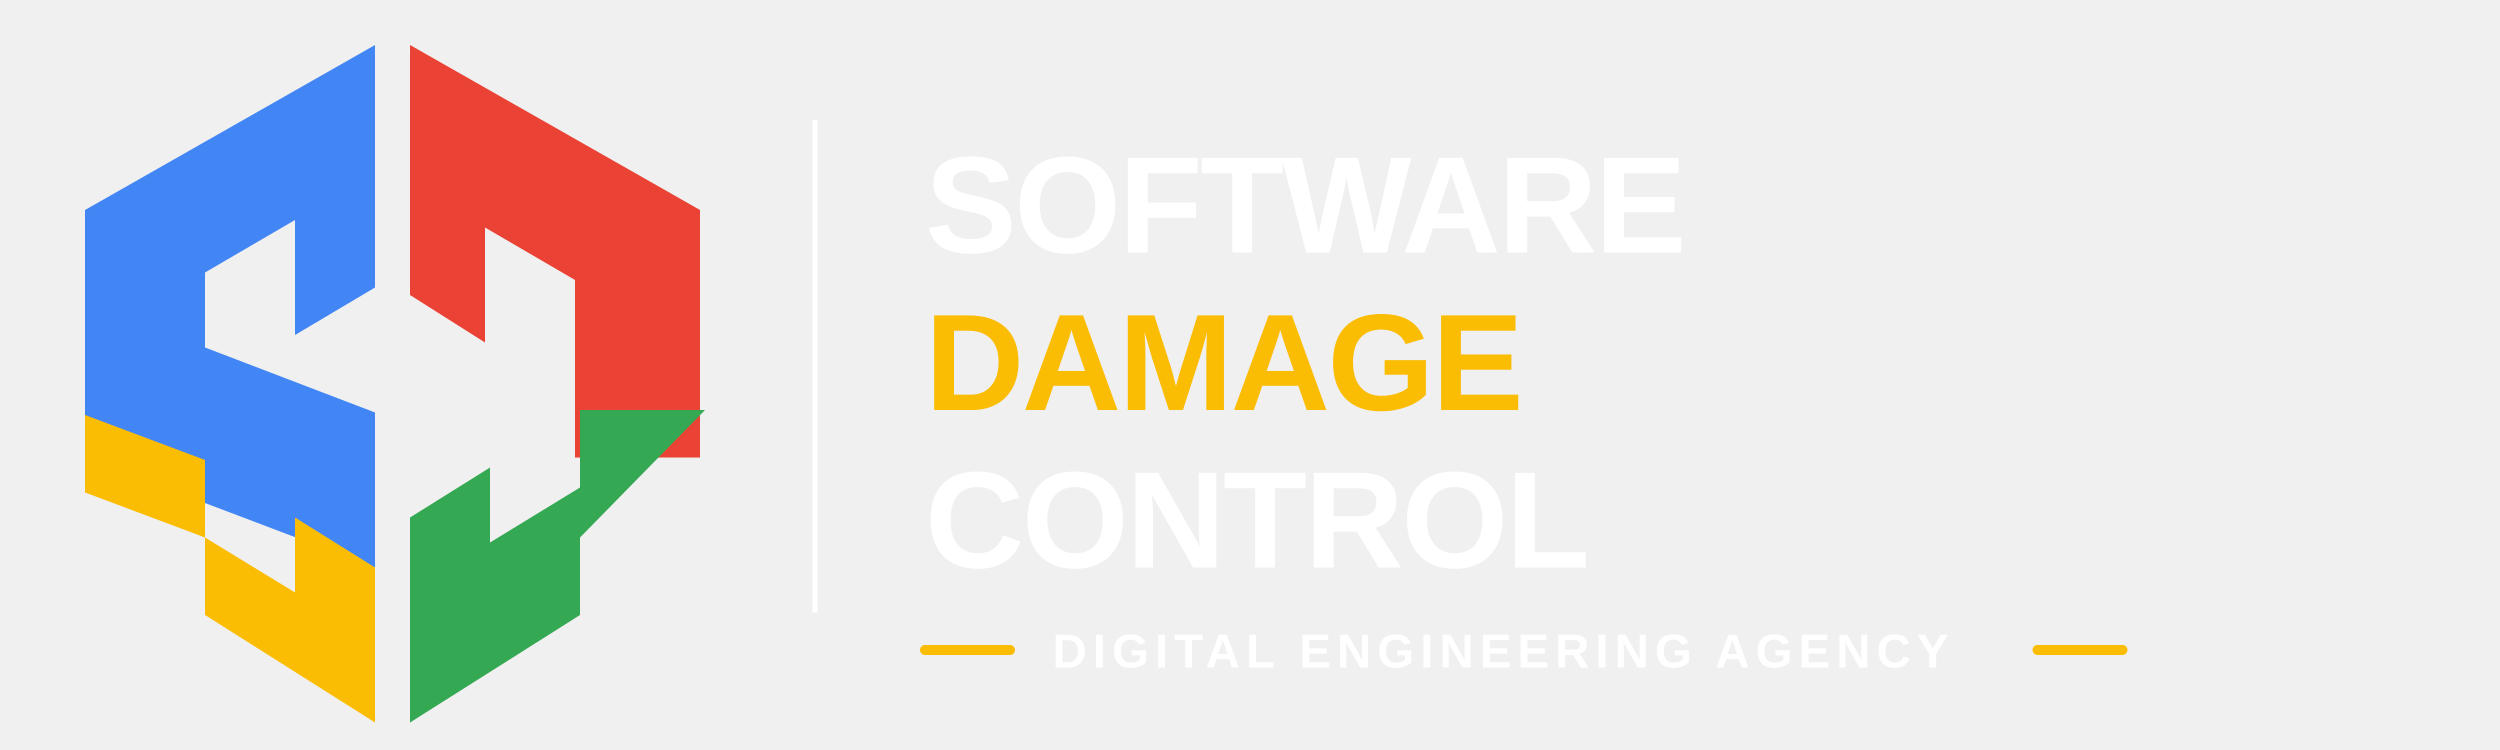
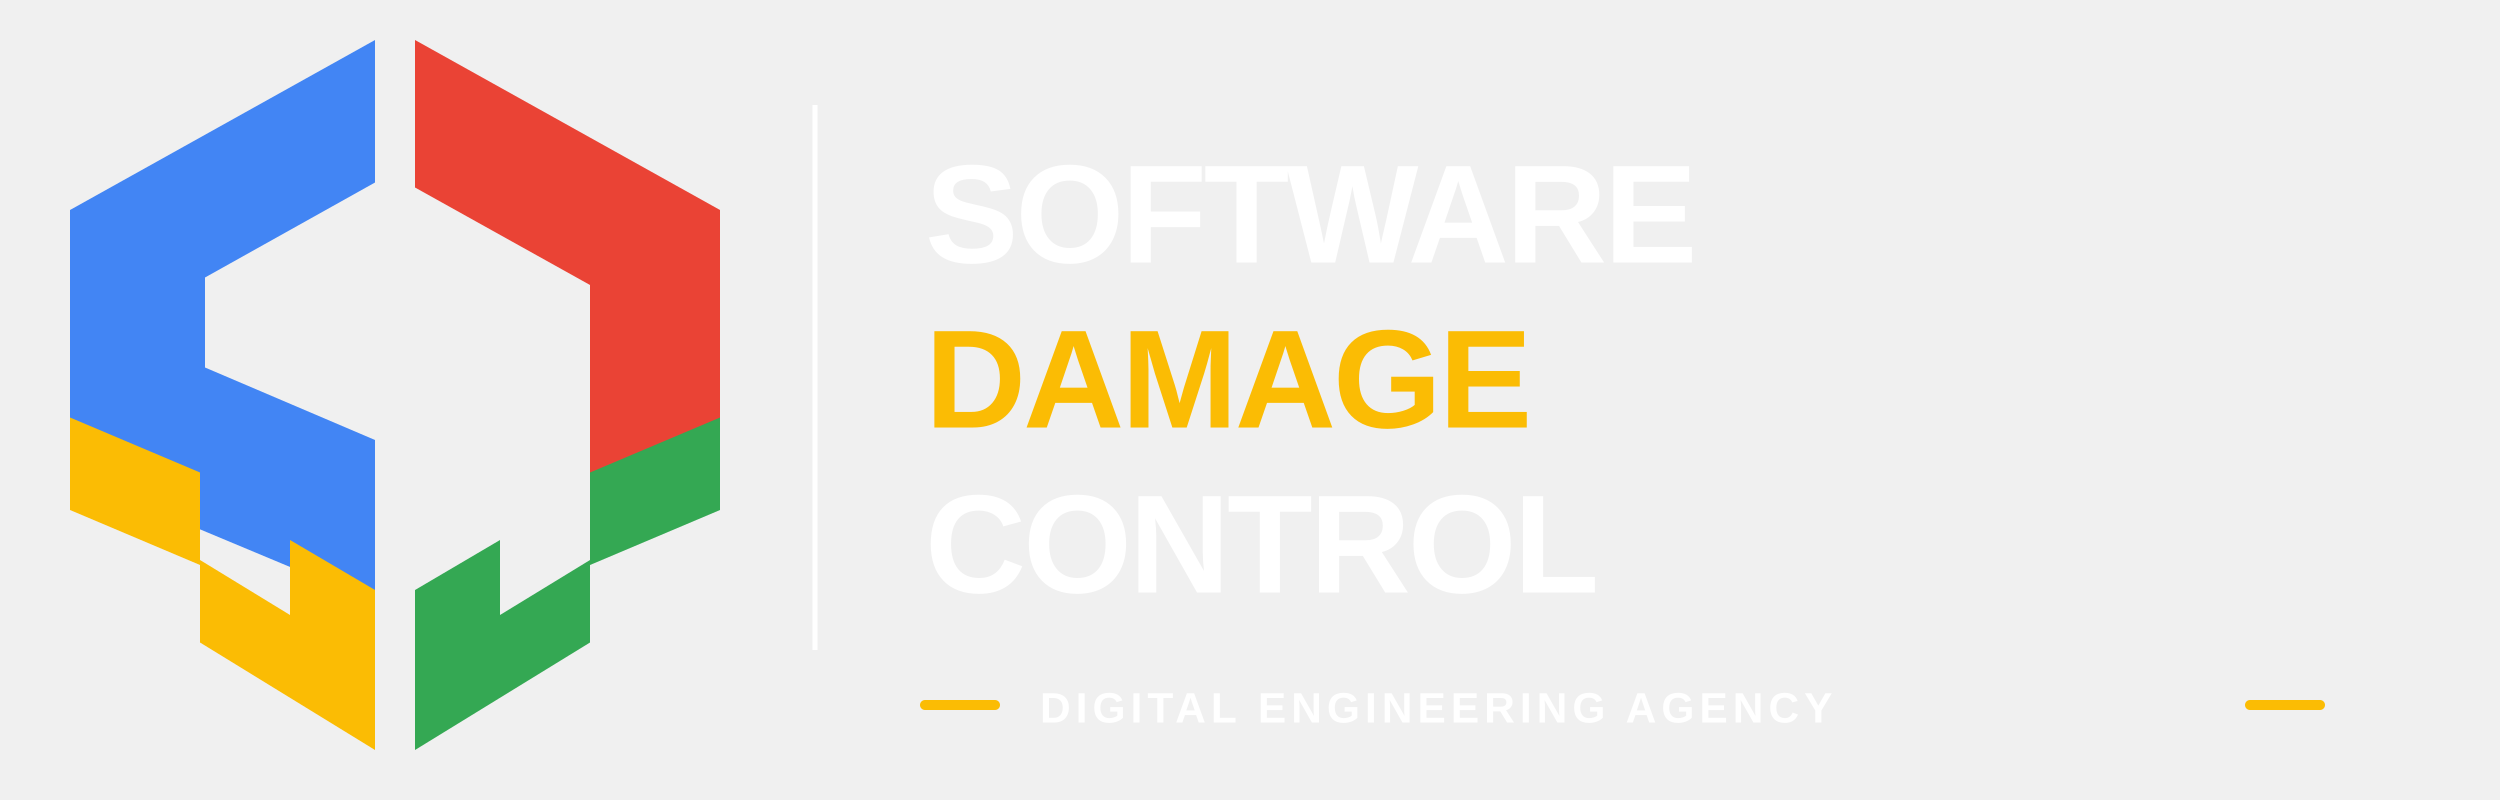
- <svg xmlns="http://www.w3.org/2000/svg" viewBox="0 0 1000 300" role="img" aria-labelledby="title desc">
-   <g>
+ <svg xmlns="http://www.w3.org/2000/svg" viewBox="0 0 1000 320" role="img" aria-labelledby="title desc">
+   <g transform="translate(0 0)">
    <g id="sdc-shield">
-       <path d="M150 18 34 84v99l116 44v-62l-68-26v-30l36-21v46l32-19z" fill="#4285F4" />
-       <path d="m164 18 116 66v99h-50v-71l-36-21v46l-30-19z" fill="#EA4335" />
-       <path d="m34 197 48 18v31l68 43v-62l-32-20v30l-36-22v-31l-48-18z" fill="#FBBC04" />
-       <path d="m164 207 32-20v30l36-22v-31h50l-50 51v31l-68 43z" fill="#34A853" />
+       <path d="M150 16 28 84v106l122 51v-65l-68-29v-36l68-38z" fill="#4285F4" />
+       <path d="m166 16 122 68v106h-52v-76l-70-39z" fill="#EA4335" />
+       <path d="M28 204 80 226v31l70 43v-64l-34-20v30l-36-22v-35l-52-22z" fill="#FBBC04" />
+       <path d="m288 204-52 22v31l-70 43v-64l34-20v30l36-22v-35l52-22z" fill="#34A853" />
    </g>
  </g>
-   <path d="M326 48V245" stroke="#FFFFFF" stroke-width="2" />
-   <g font-family="Manrope,Arial,Helvetica,sans-serif" font-weight="800" font-size="55" letter-spacing="-1">
-     <text x="370" y="101" fill="#FFFFFF">SOFTWARE</text>
-     <text x="370" y="164" fill="#FBBC04">DAMAGE</text>
-     <text x="370" y="227" fill="#FFFFFF">CONTROL</text>
+   <path d="M326 42V260" stroke="#FFFFFF" stroke-width="2" />
+   <g font-family="Manrope,Arial,Helvetica,sans-serif" font-weight="800" font-size="56" letter-spacing="-1.2">
+     <text x="370" y="105" fill="#FFFFFF">SOFTWARE</text>
+     <text x="370" y="171" fill="#FBBC04">DAMAGE</text>
+     <text x="370" y="237" fill="#FFFFFF">CONTROL</text>
  </g>
-   <path d="M370 260h34 M815 260h34" stroke="#FBBC04" stroke-width="4" stroke-linecap="round" />
-   <text x="421" y="267" fill="#FFFFFF" font-family="Manrope,Arial,Helvetica,sans-serif" font-size="19" font-weight="700" letter-spacing="2.4">DIGITAL ENGINEERING AGENCY</text>
+   <path d="M370 282h28 M900 282h28" stroke="#FBBC04" stroke-width="4" stroke-linecap="round" />
+   <text x="416" y="289" fill="#FFFFFF" font-family="Manrope,Arial,Helvetica,sans-serif" font-size="17" font-weight="700" letter-spacing="2">DIGITAL ENGINEERING AGENCY</text>
</svg>
